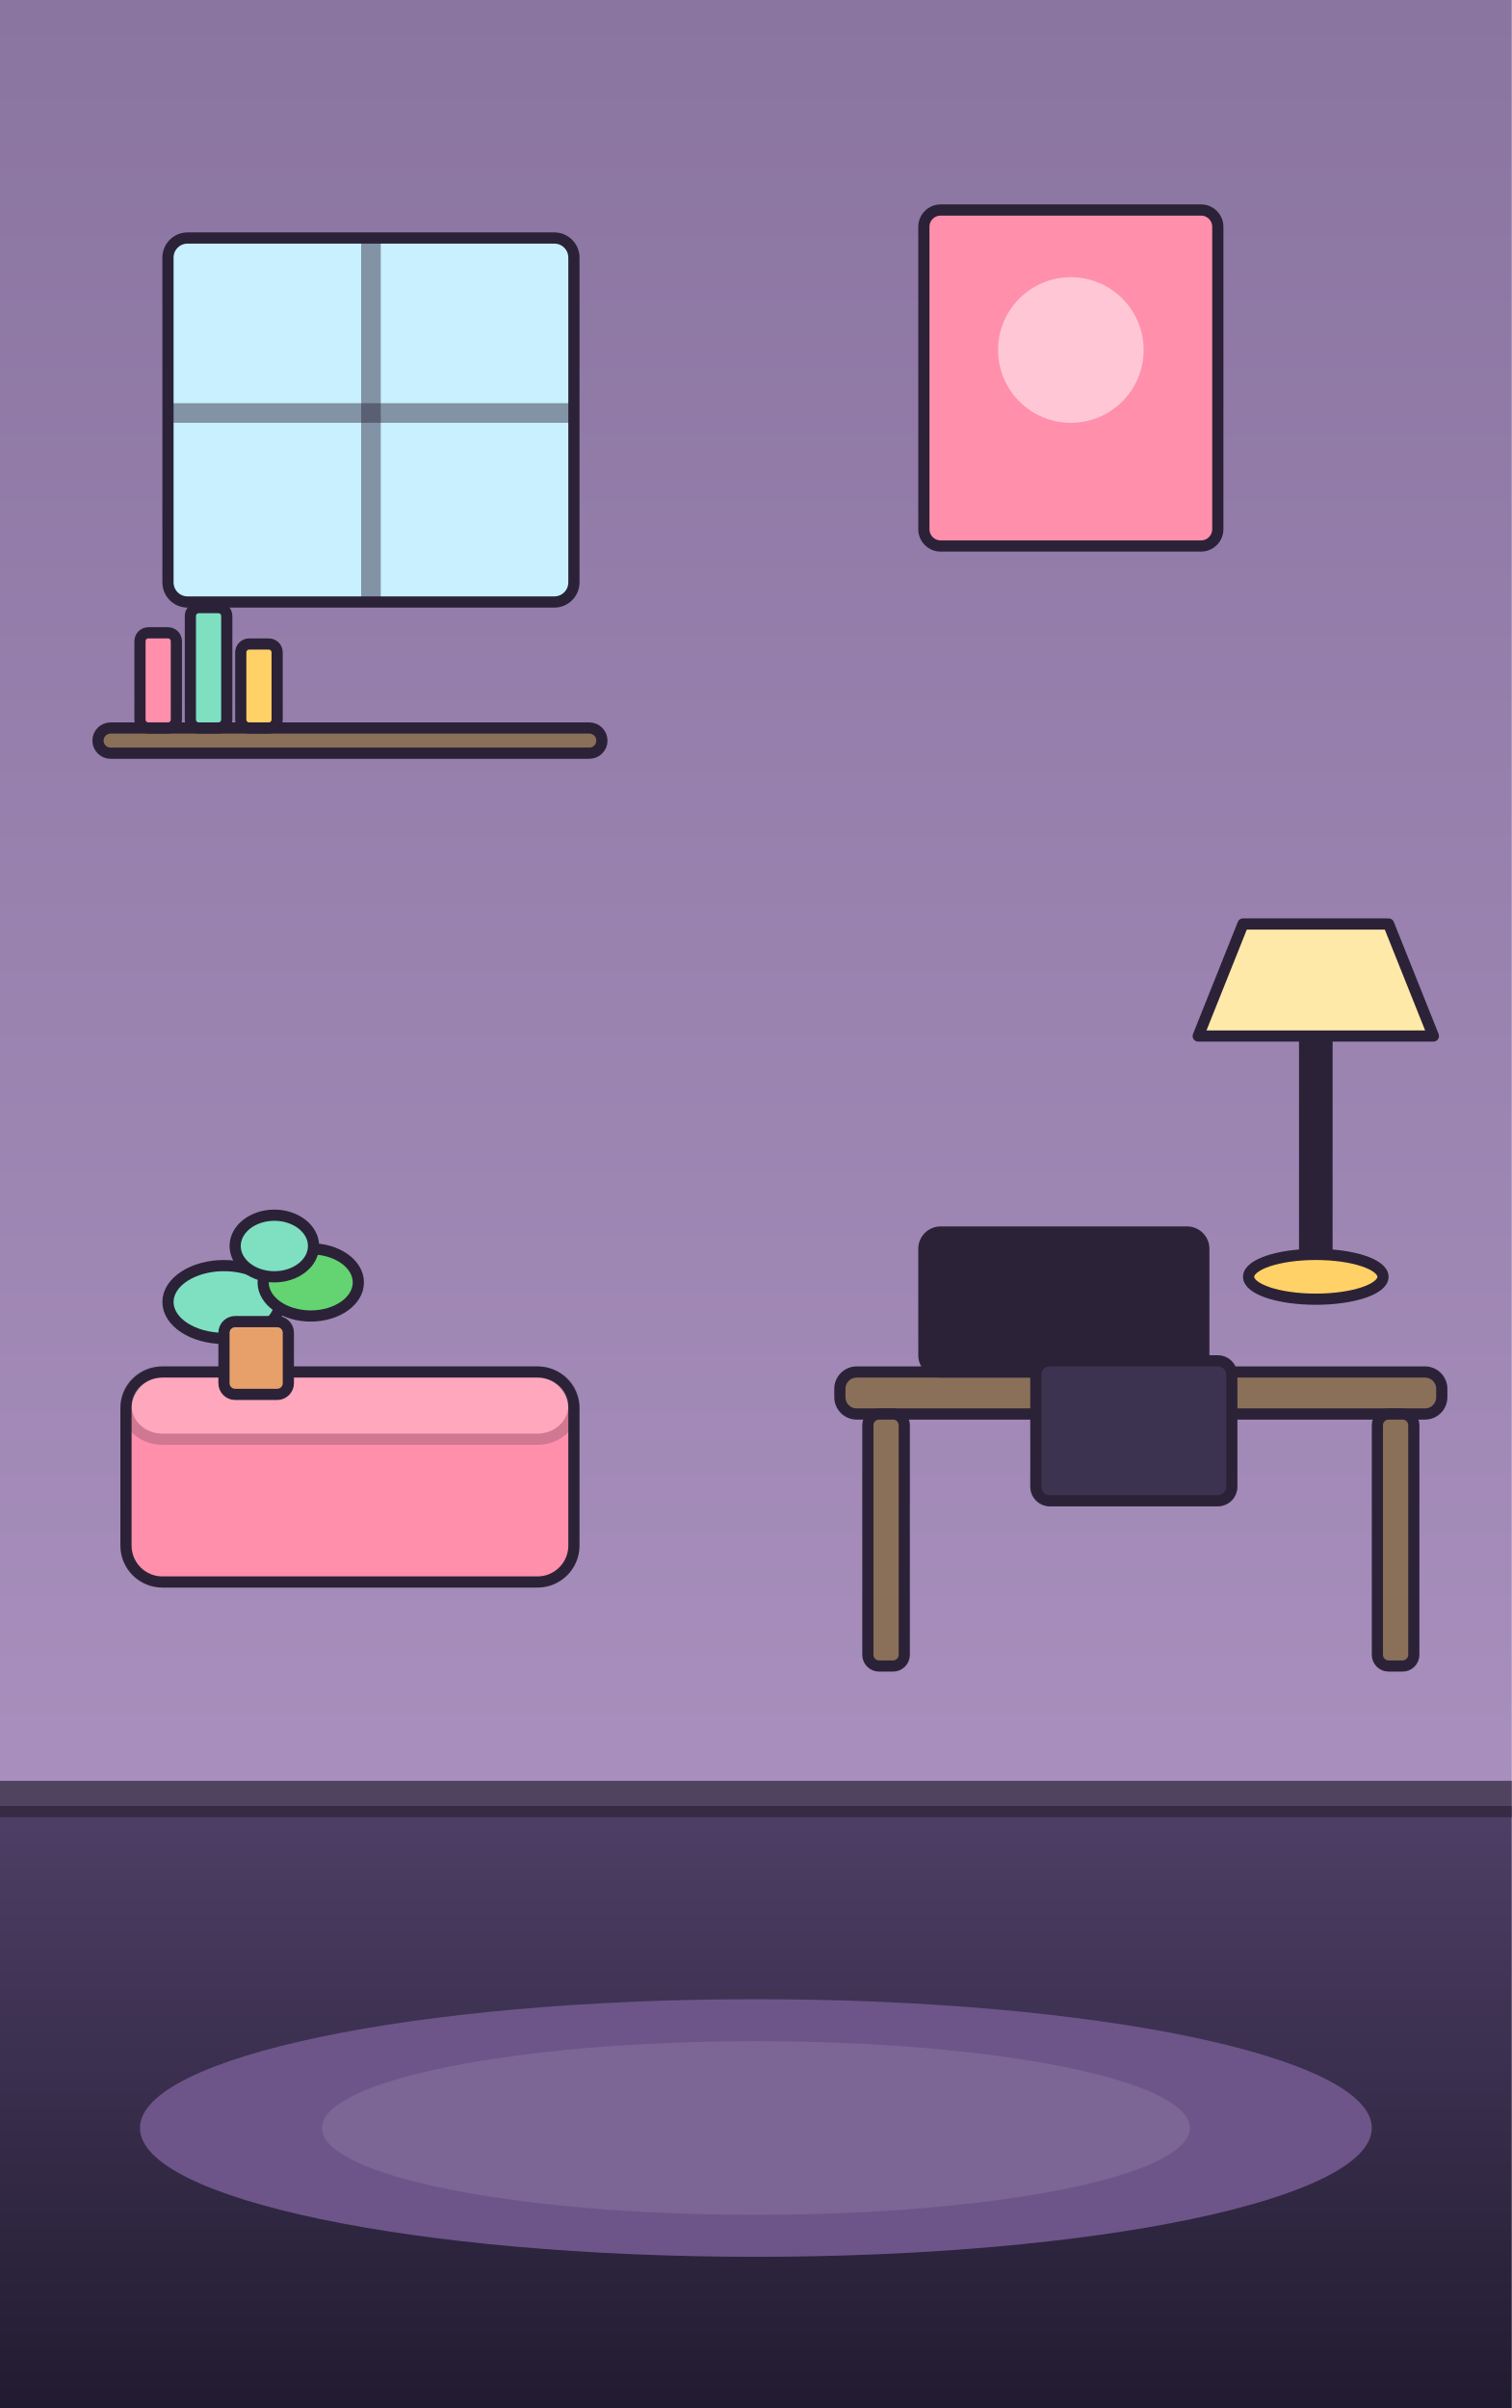
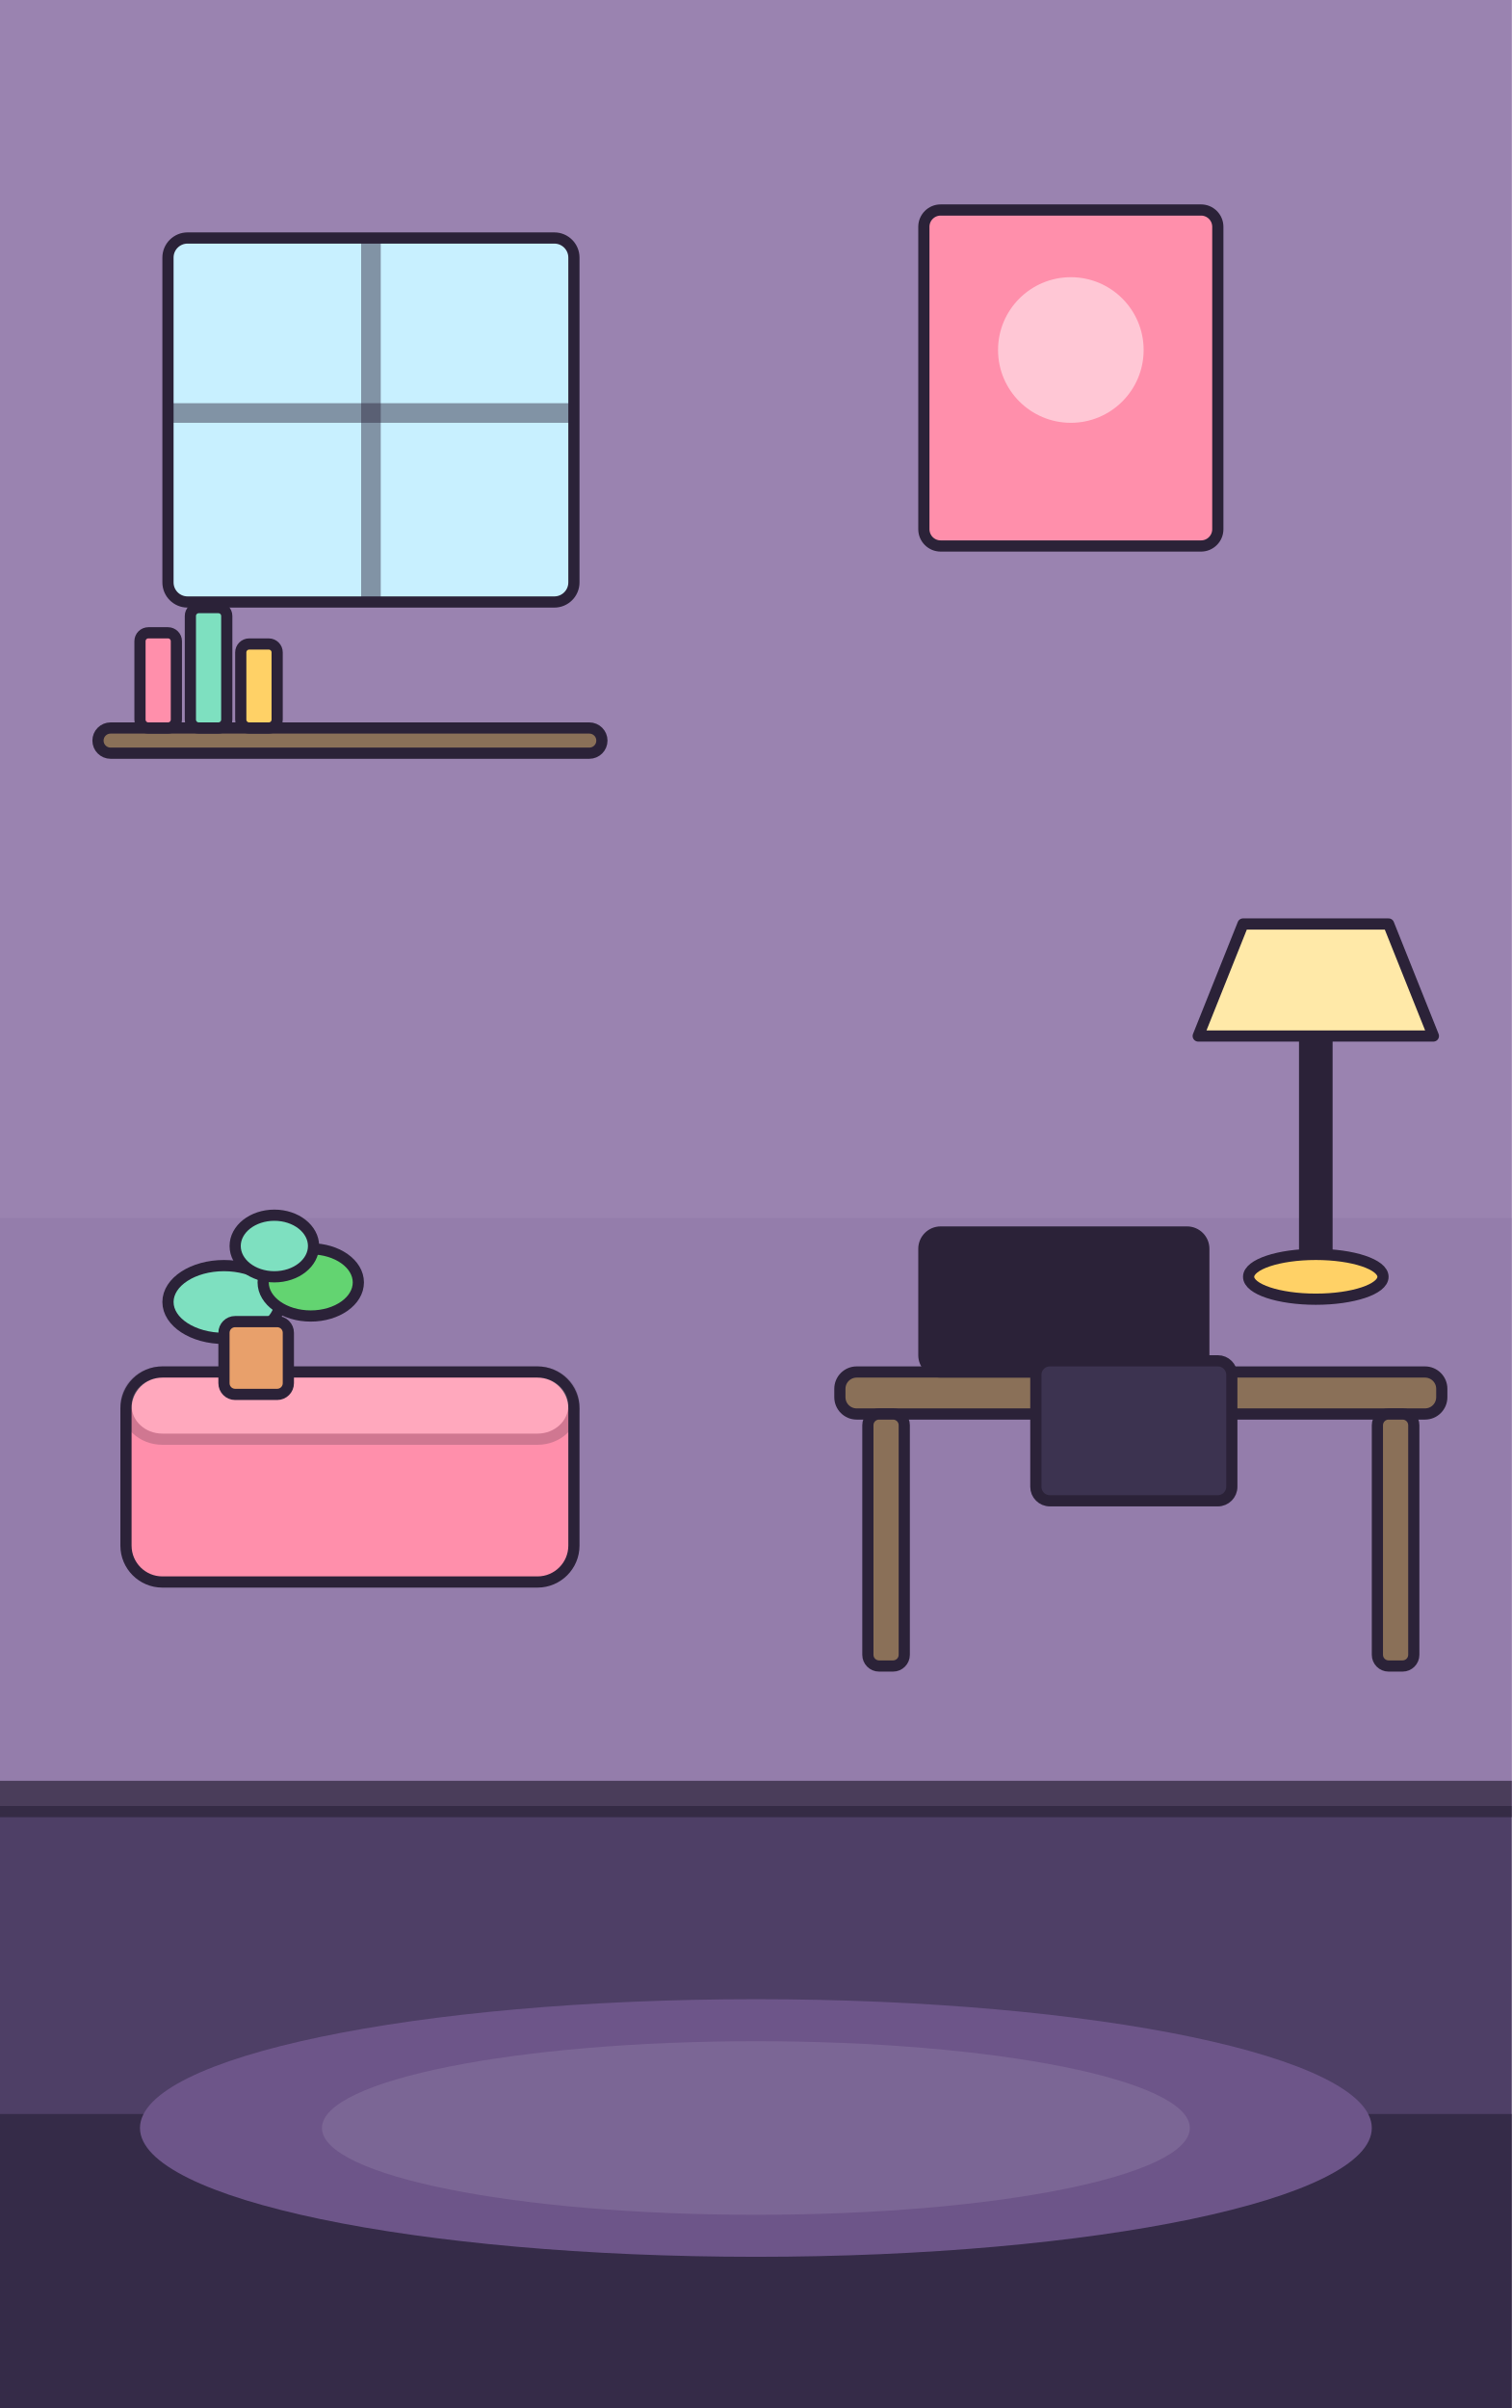
<svg xmlns="http://www.w3.org/2000/svg" width="1080" height="1720" viewBox="0 0 1080 1720">
-   <defs>
-     <linearGradient id="wall" x1="0" y1="0" x2="0" y2="1">
-       <stop offset="0" stop-color="#8a74a0" />
-       <stop offset="1" stop-color="#a88fbd" />
-     </linearGradient>
-     <linearGradient id="floor" x1="0" y1="0" x2="0" y2="1">
-       <stop offset="0" stop-color="#4e3f66" />
-       <stop offset="1" stop-color="#211b30" />
-     </linearGradient>
-   </defs>
-   <rect x="0" y="0" width="1080" height="1290" fill="url(#wall)" />
-   <rect x="0" y="1290" width="1080" height="430" fill="url(#floor)" />
+   <rect x="0" y="0" width="1080" height="1290" fill="#a88fbd" />
+   <rect x="0" y="0" width="1080" height="1290" fill="#8a74a0" opacity="0.45" />
+   <rect x="0" y="870" width="1080" height="420" fill="#8a74a0" opacity="0.35" />
+   <rect x="0" y="1290" width="1080" height="430" fill="#4e3f66" />
+   <rect x="0" y="1510" width="1080" height="210" fill="#211b30" opacity="0.55" />
  <rect x="0" y="1272" width="1080" height="26" fill="#2b2238" opacity="0.7" />
  <ellipse cx="540" cy="1520" rx="440" ry="92" fill="#6d5589" />
  <ellipse cx="540" cy="1520" rx="310" ry="62" fill="#ffffff" opacity="0.10" />
  <g stroke="#2b2238" stroke-width="8" stroke-linejoin="round">
    <rect x="120" y="170" width="290" height="260" rx="14" fill="#c8f0ff" />
    <rect x="120" y="288" width="290" height="14" fill="#2b2238" stroke="none" opacity="0.45" />
    <rect x="258" y="170" width="14" height="260" fill="#2b2238" stroke="none" opacity="0.45" />
    <rect x="660" y="150" width="210" height="240" rx="12" fill="#ff8fab" />
    <circle cx="765" cy="250" r="52" fill="#ffffff" opacity="0.5" stroke="none" />
    <rect x="70" y="520" width="360" height="18" rx="9" fill="#8a7058" />
    <rect x="100" y="452" width="26" height="68" rx="6" fill="#ff8fab" />
    <rect x="136" y="434" width="26" height="86" rx="6" fill="#7ee0c0" />
    <rect x="172" y="460" width="26" height="60" rx="6" fill="#ffd166" />
    <rect x="600" y="980" width="430" height="30" rx="12" fill="#8a7058" />
    <rect x="620" y="1010" width="26" height="180" rx="8" fill="#8a7058" />
    <rect x="984" y="1010" width="26" height="180" rx="8" fill="#8a7058" />
    <rect x="660" y="880" width="200" height="100" rx="12" fill="#2b2238" />
    <rect x="740" y="972" width="140" height="100" rx="10" fill="#3c3350" />
    <rect x="932" y="740" width="16" height="180" fill="#2b2238" />
    <path d="M856 740 L1024 740 L992 660 L888 660 Z" fill="#ffe9a8" />
    <ellipse cx="940" cy="912" rx="48" ry="16" fill="#ffd166" />
  </g>
  <g stroke="#2b2238" stroke-width="8" stroke-linejoin="round">
    <rect x="90" y="980" width="320" height="150" rx="26" fill="#ff8fab" />
    <rect x="90" y="980" width="320" height="48" rx="26" fill="#ffffff" opacity="0.22" />
    <ellipse cx="160" cy="930" rx="40" ry="26" fill="#7ee0c0" />
    <ellipse cx="222" cy="916" rx="34" ry="24" fill="#63d471" />
    <ellipse cx="196" cy="890" rx="28" ry="22" fill="#7ee0c0" />
    <rect x="160" y="944" width="46" height="52" rx="8" fill="#e8a06b" />
  </g>
</svg>
